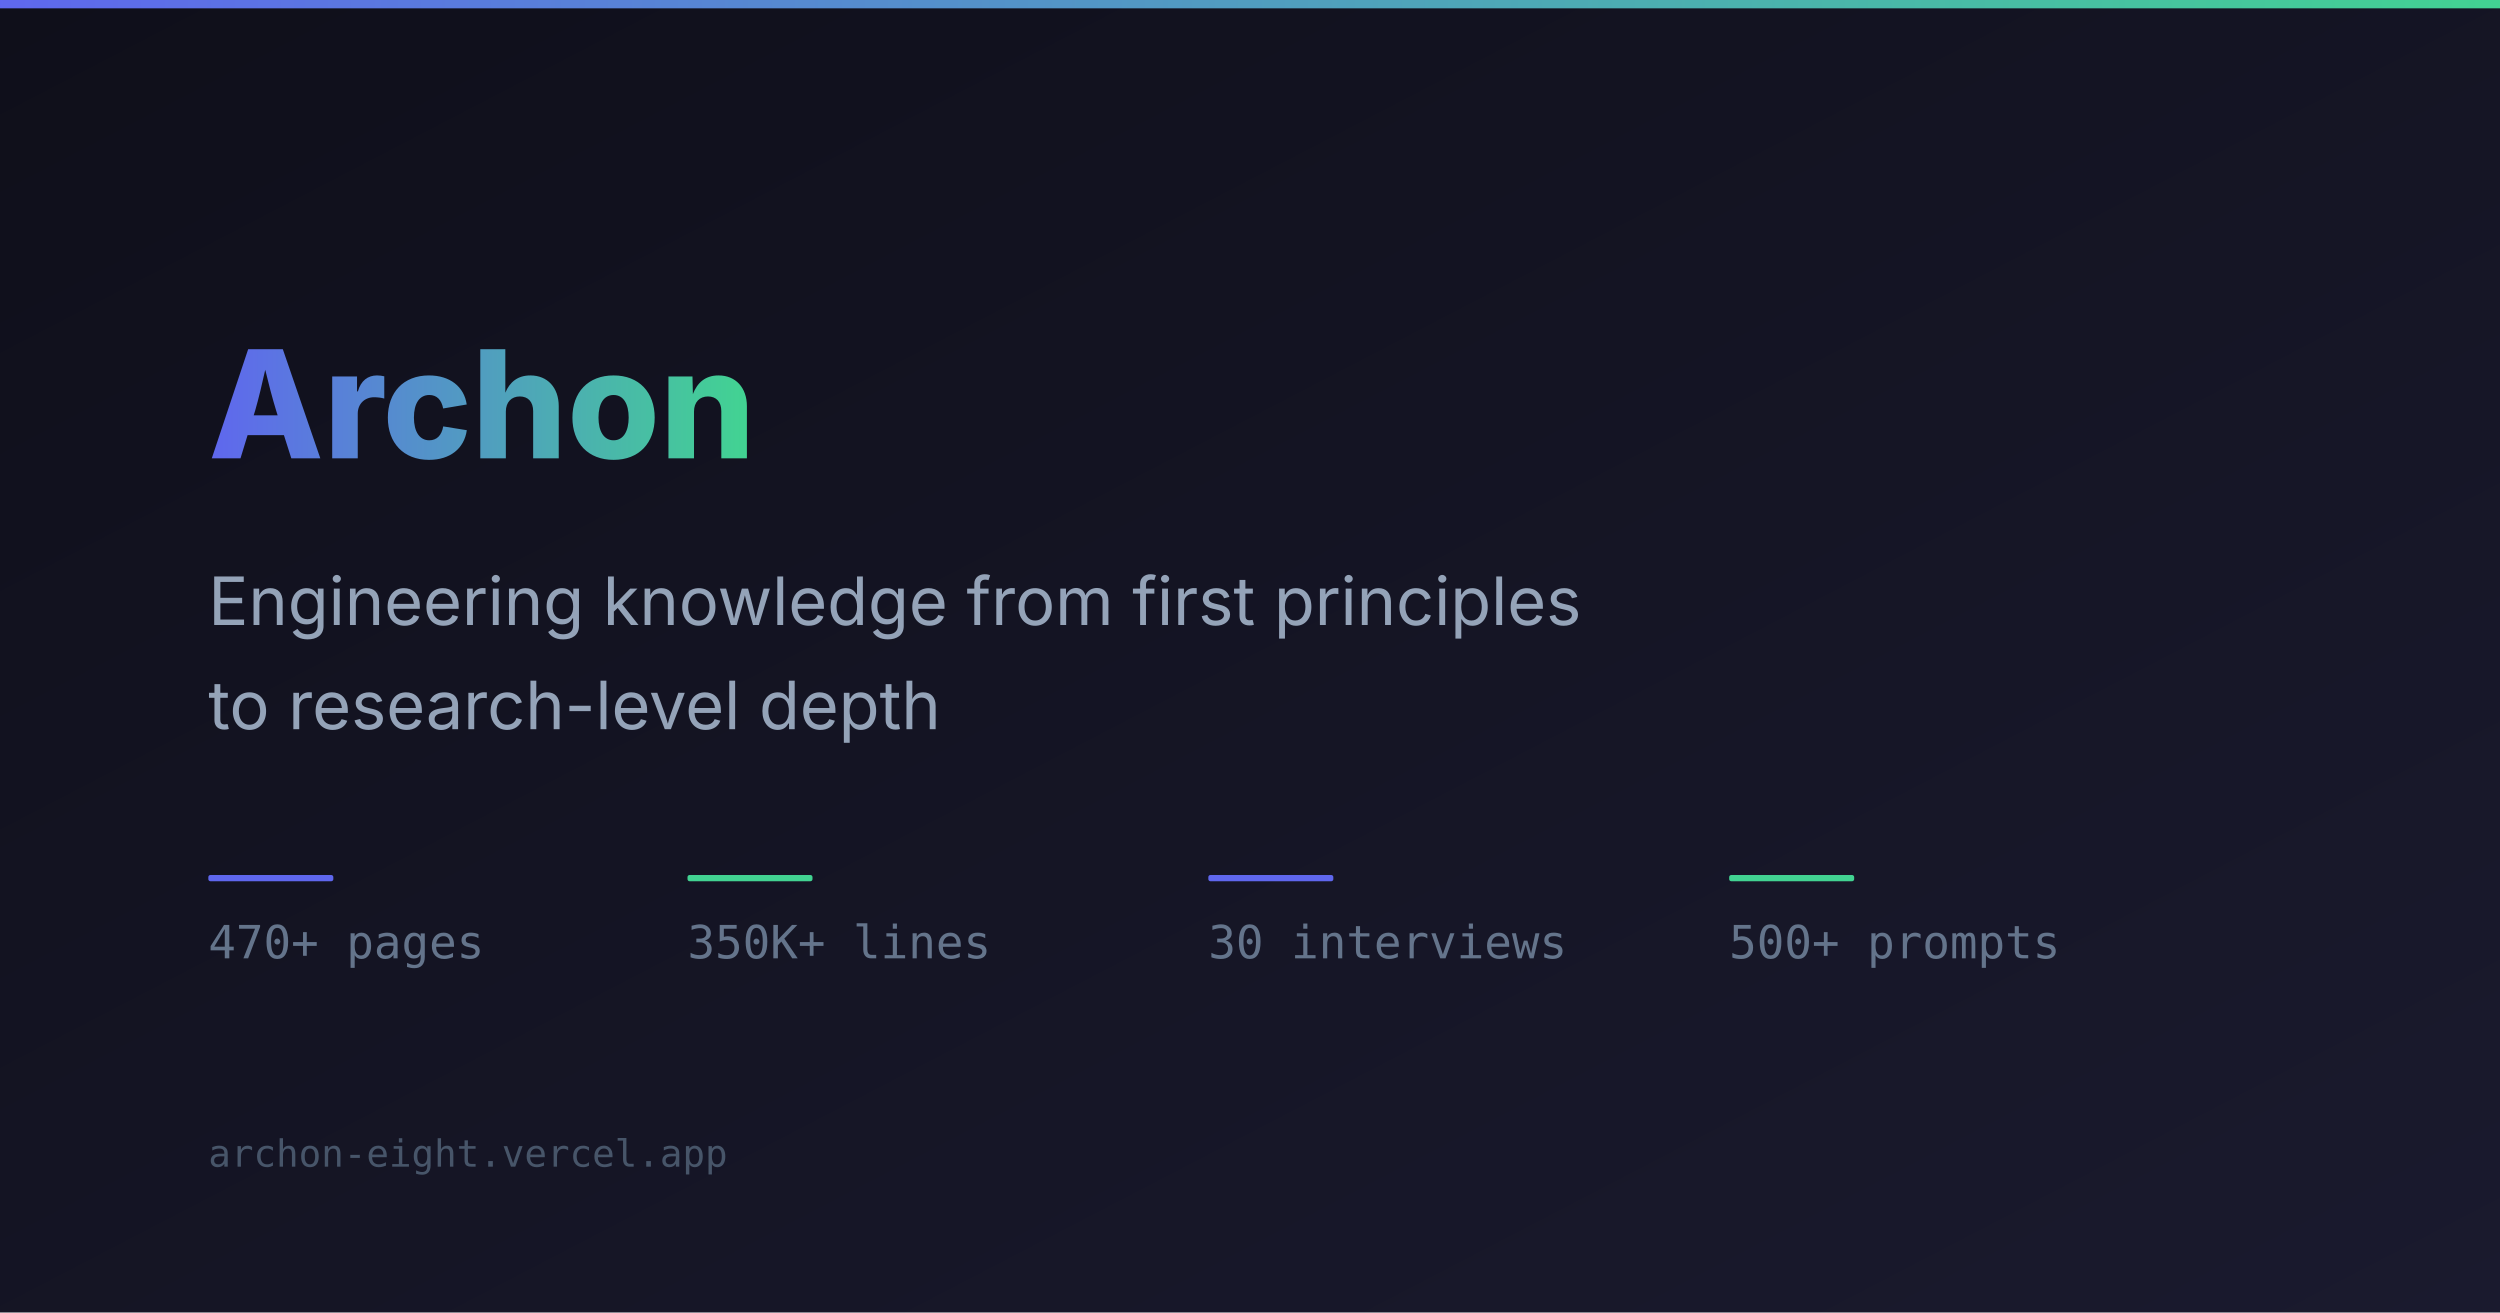
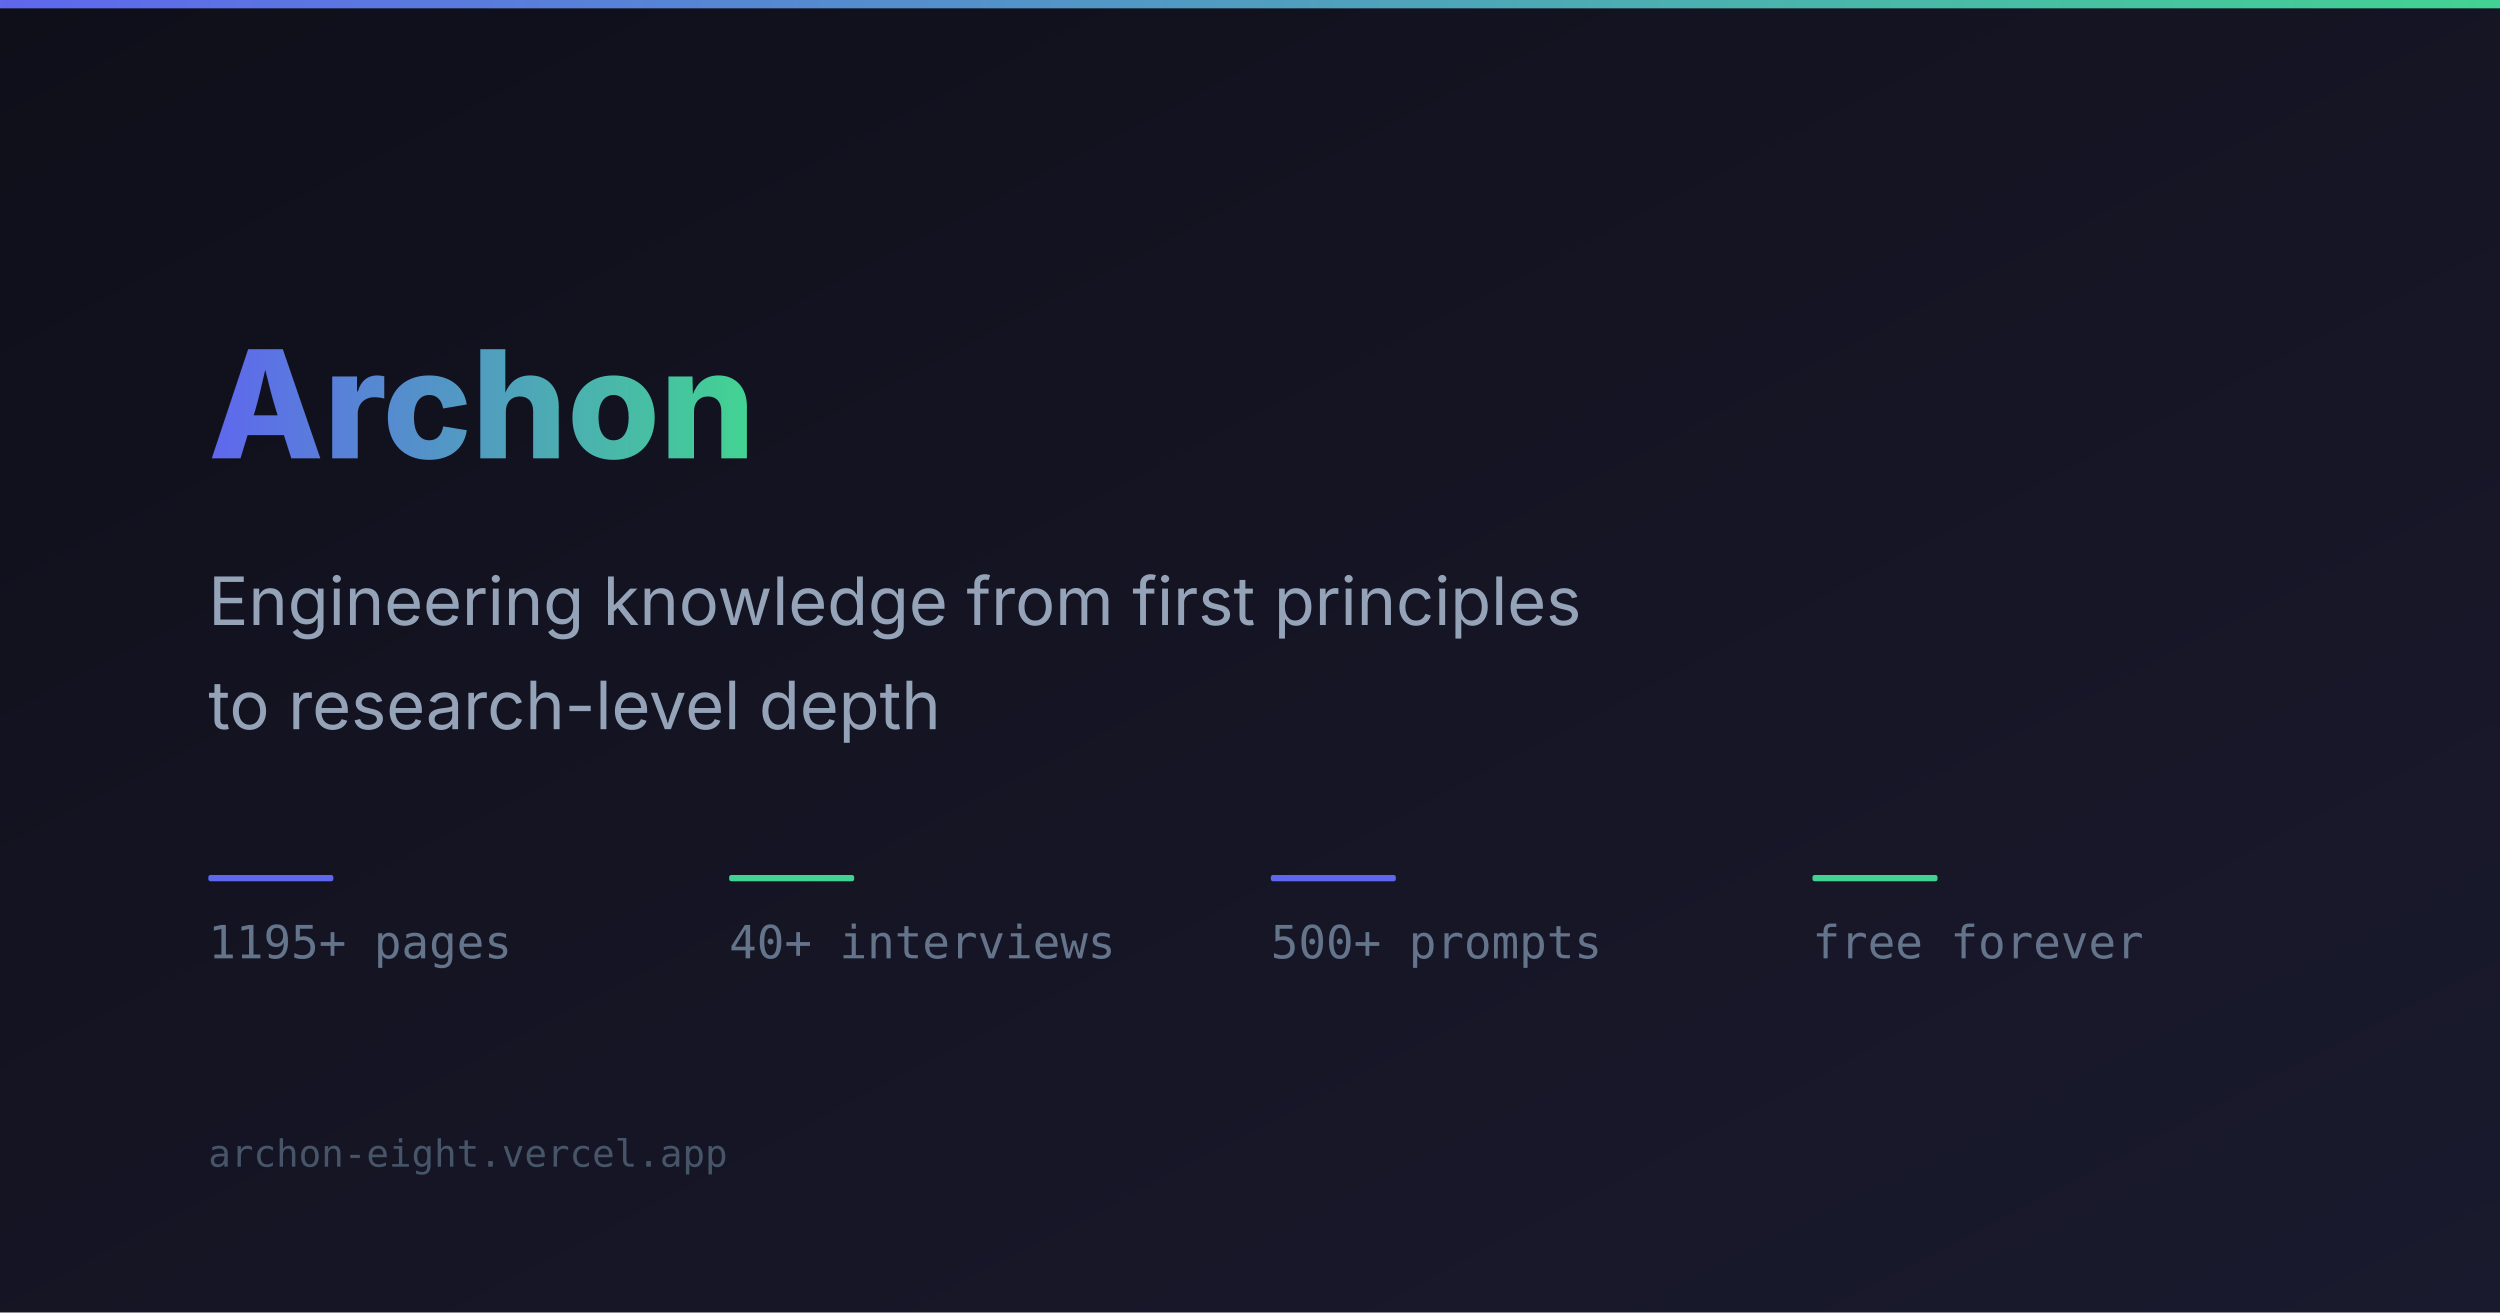
<svg xmlns="http://www.w3.org/2000/svg" width="1200" height="630" viewBox="0 0 1200 630">
  <defs>
    <linearGradient id="bg" x1="0%" y1="0%" x2="100%" y2="100%">
      <stop offset="0%" style="stop-color:#0f0f1a" />
      <stop offset="100%" style="stop-color:#1a1a2e" />
    </linearGradient>
    <linearGradient id="brand" x1="0%" y1="0%" x2="100%" y2="0%">
      <stop offset="0%" style="stop-color:#5f67ee" />
      <stop offset="100%" style="stop-color:#42d392" />
    </linearGradient>
  </defs>
  <rect width="1200" height="630" fill="url(#bg)" />
  <rect x="0" y="0" width="1200" height="4" fill="url(#brand)" />
  <text x="100" y="220" font-family="system-ui, -apple-system, sans-serif" font-size="72" font-weight="800" fill="url(#brand)">Archon</text>
  <text x="100" y="300" font-family="system-ui, -apple-system, sans-serif" font-size="32" font-weight="400" fill="#94a3b8">Engineering knowledge from first principles</text>
  <text x="100" y="350" font-family="system-ui, -apple-system, sans-serif" font-size="32" font-weight="400" fill="#94a3b8">to research-level depth</text>
-   <text x="100" y="460" font-family="system-ui, monospace" font-size="22" fill="#64748b">470+ pages</text>
-   <text x="330" y="460" font-family="system-ui, monospace" font-size="22" fill="#64748b">350K+ lines</text>
-   <text x="580" y="460" font-family="system-ui, monospace" font-size="22" fill="#64748b">30 interviews</text>
-   <text x="830" y="460" font-family="system-ui, monospace" font-size="22" fill="#64748b">500+ prompts</text>
+   <text x="100" y="460" font-family="system-ui, monospace" font-size="22" fill="#64748b">1195+ pages</text>
+   <text x="350" y="460" font-family="system-ui, monospace" font-size="22" fill="#64748b">40+ interviews</text>
+   <text x="610" y="460" font-family="system-ui, monospace" font-size="22" fill="#64748b">500+ prompts</text>
+   <text x="870" y="460" font-family="system-ui, monospace" font-size="22" fill="#64748b">free forever</text>
  <rect x="100" y="420" width="60" height="3" rx="1" fill="#5f67ee" />
-   <rect x="330" y="420" width="60" height="3" rx="1" fill="#42d392" />
-   <rect x="580" y="420" width="60" height="3" rx="1" fill="#5f67ee" />
-   <rect x="830" y="420" width="60" height="3" rx="1" fill="#42d392" />
+   <rect x="350" y="420" width="60" height="3" rx="1" fill="#42d392" />
+   <rect x="610" y="420" width="60" height="3" rx="1" fill="#5f67ee" />
+   <rect x="870" y="420" width="60" height="3" rx="1" fill="#42d392" />
  <text x="100" y="560" font-family="system-ui, monospace" font-size="18" fill="#475569">archon-eight.vercel.app</text>
</svg>
